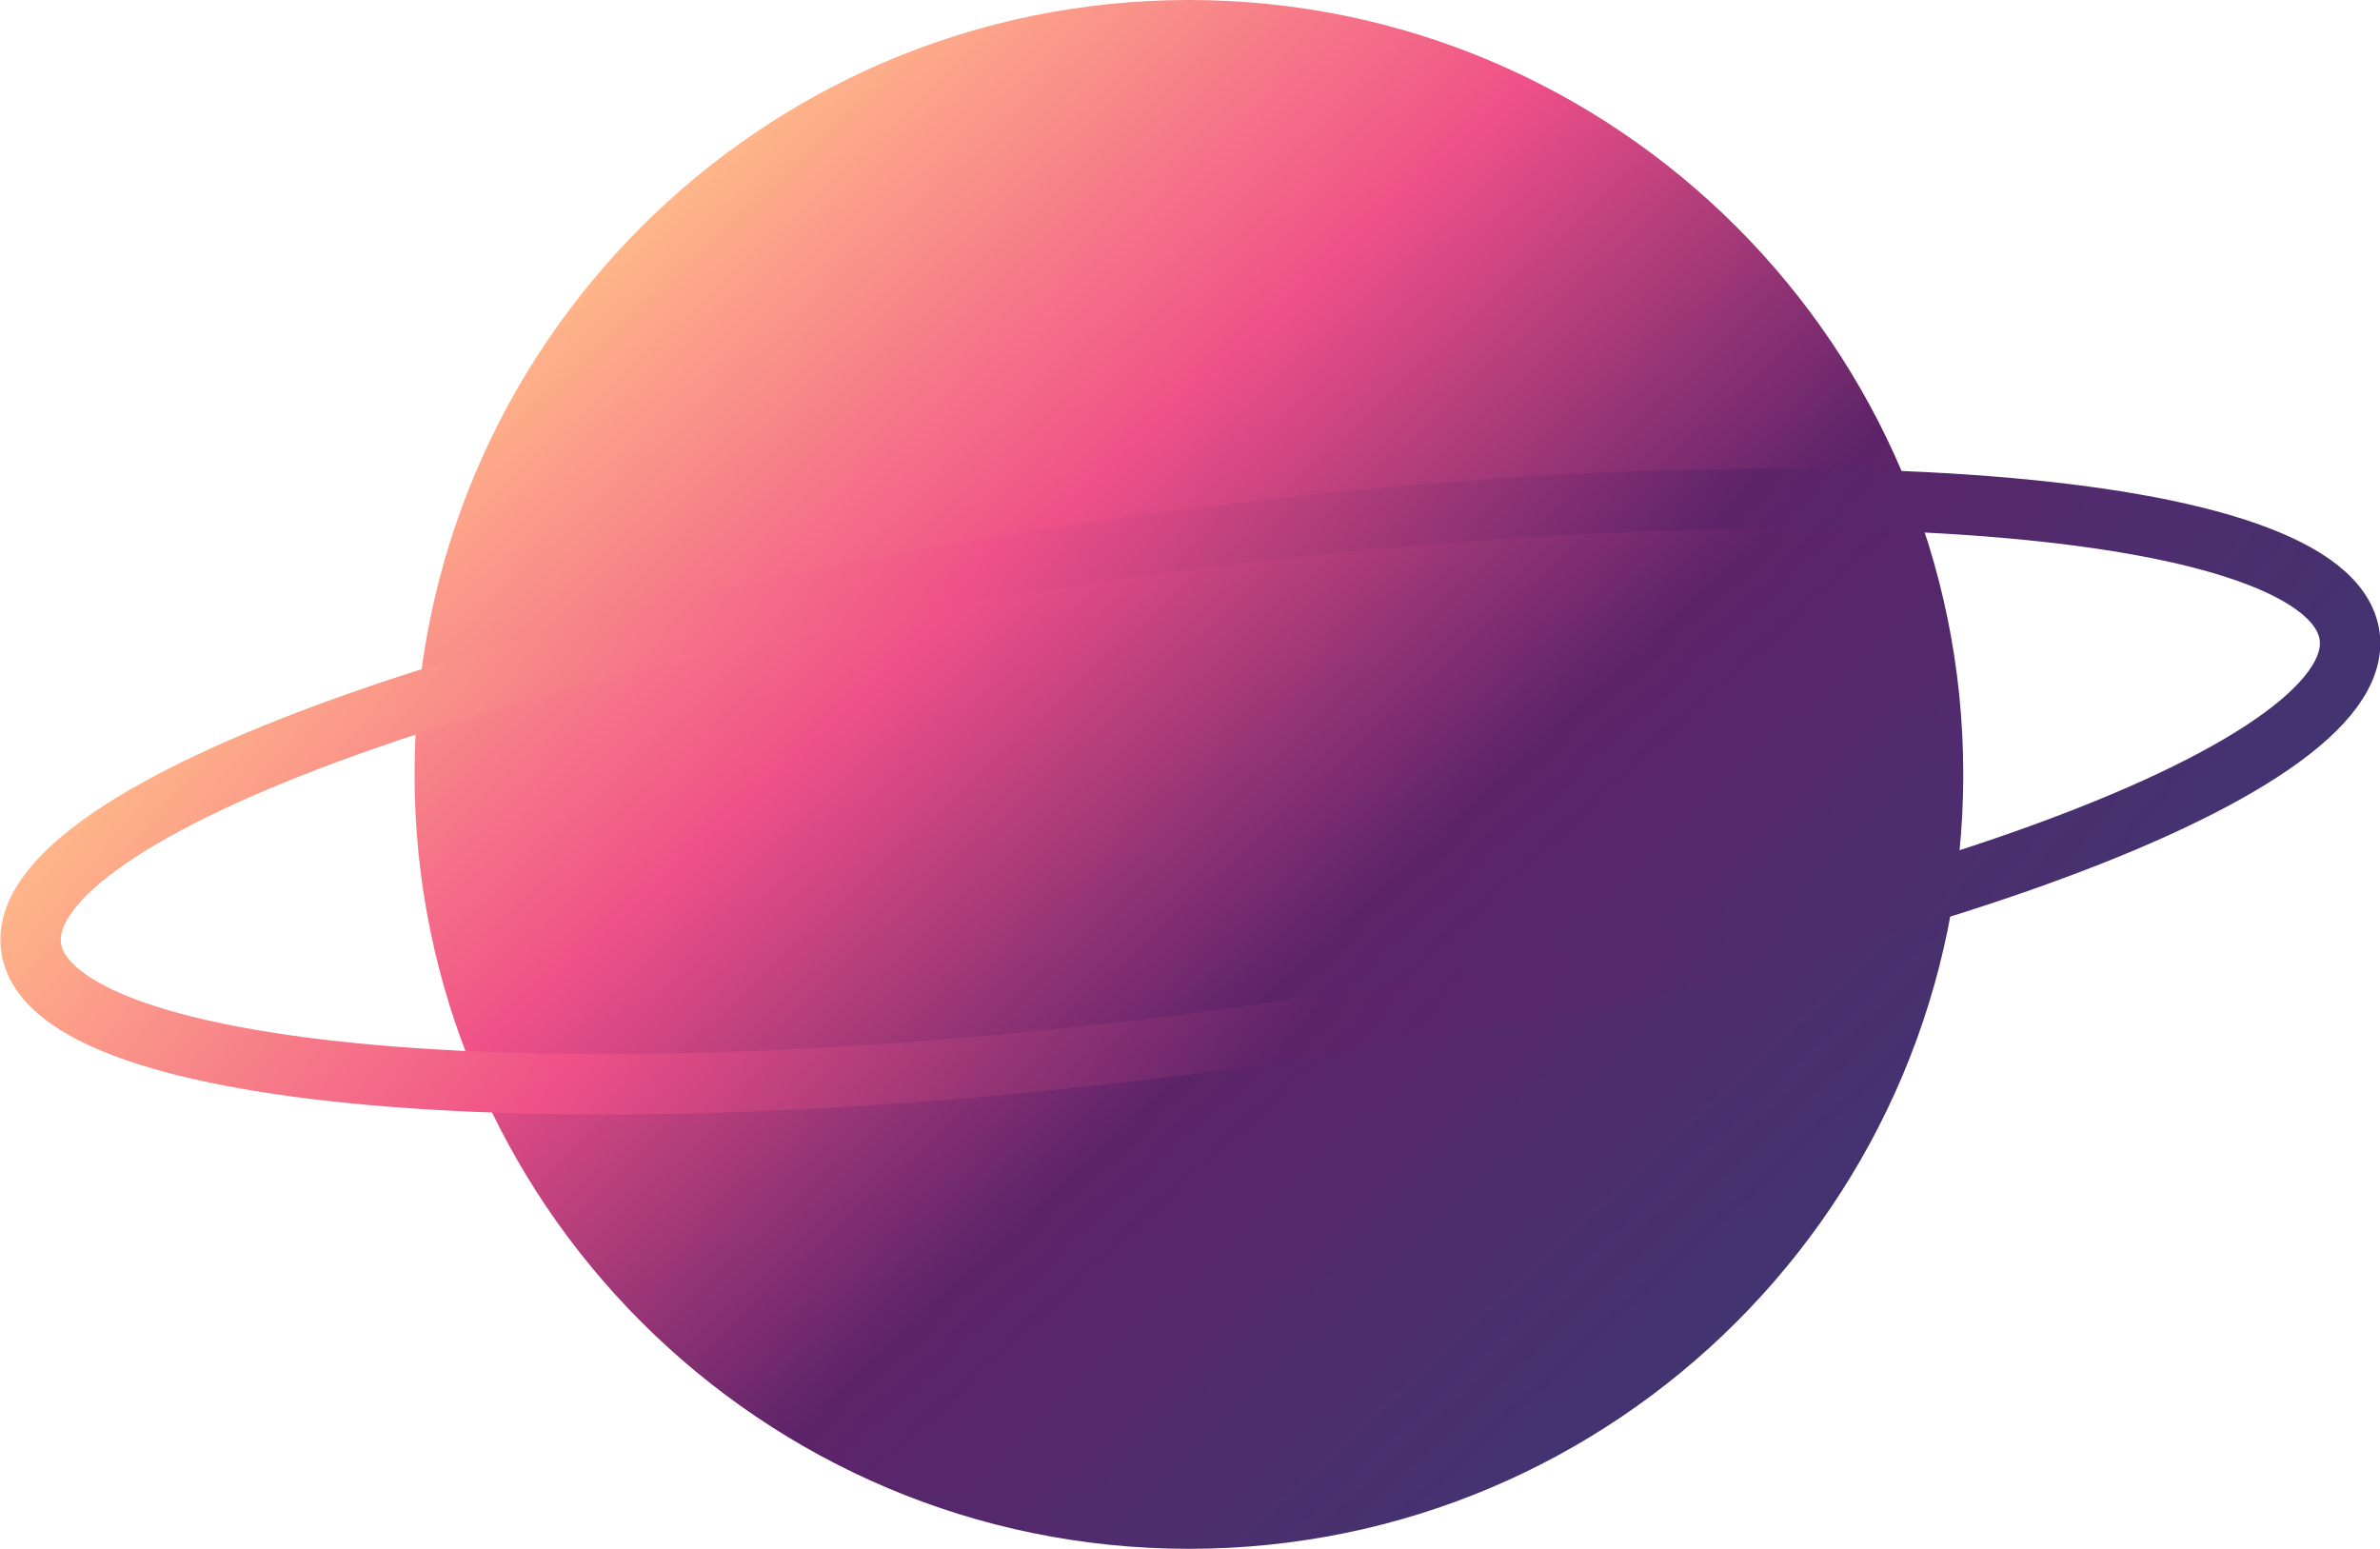
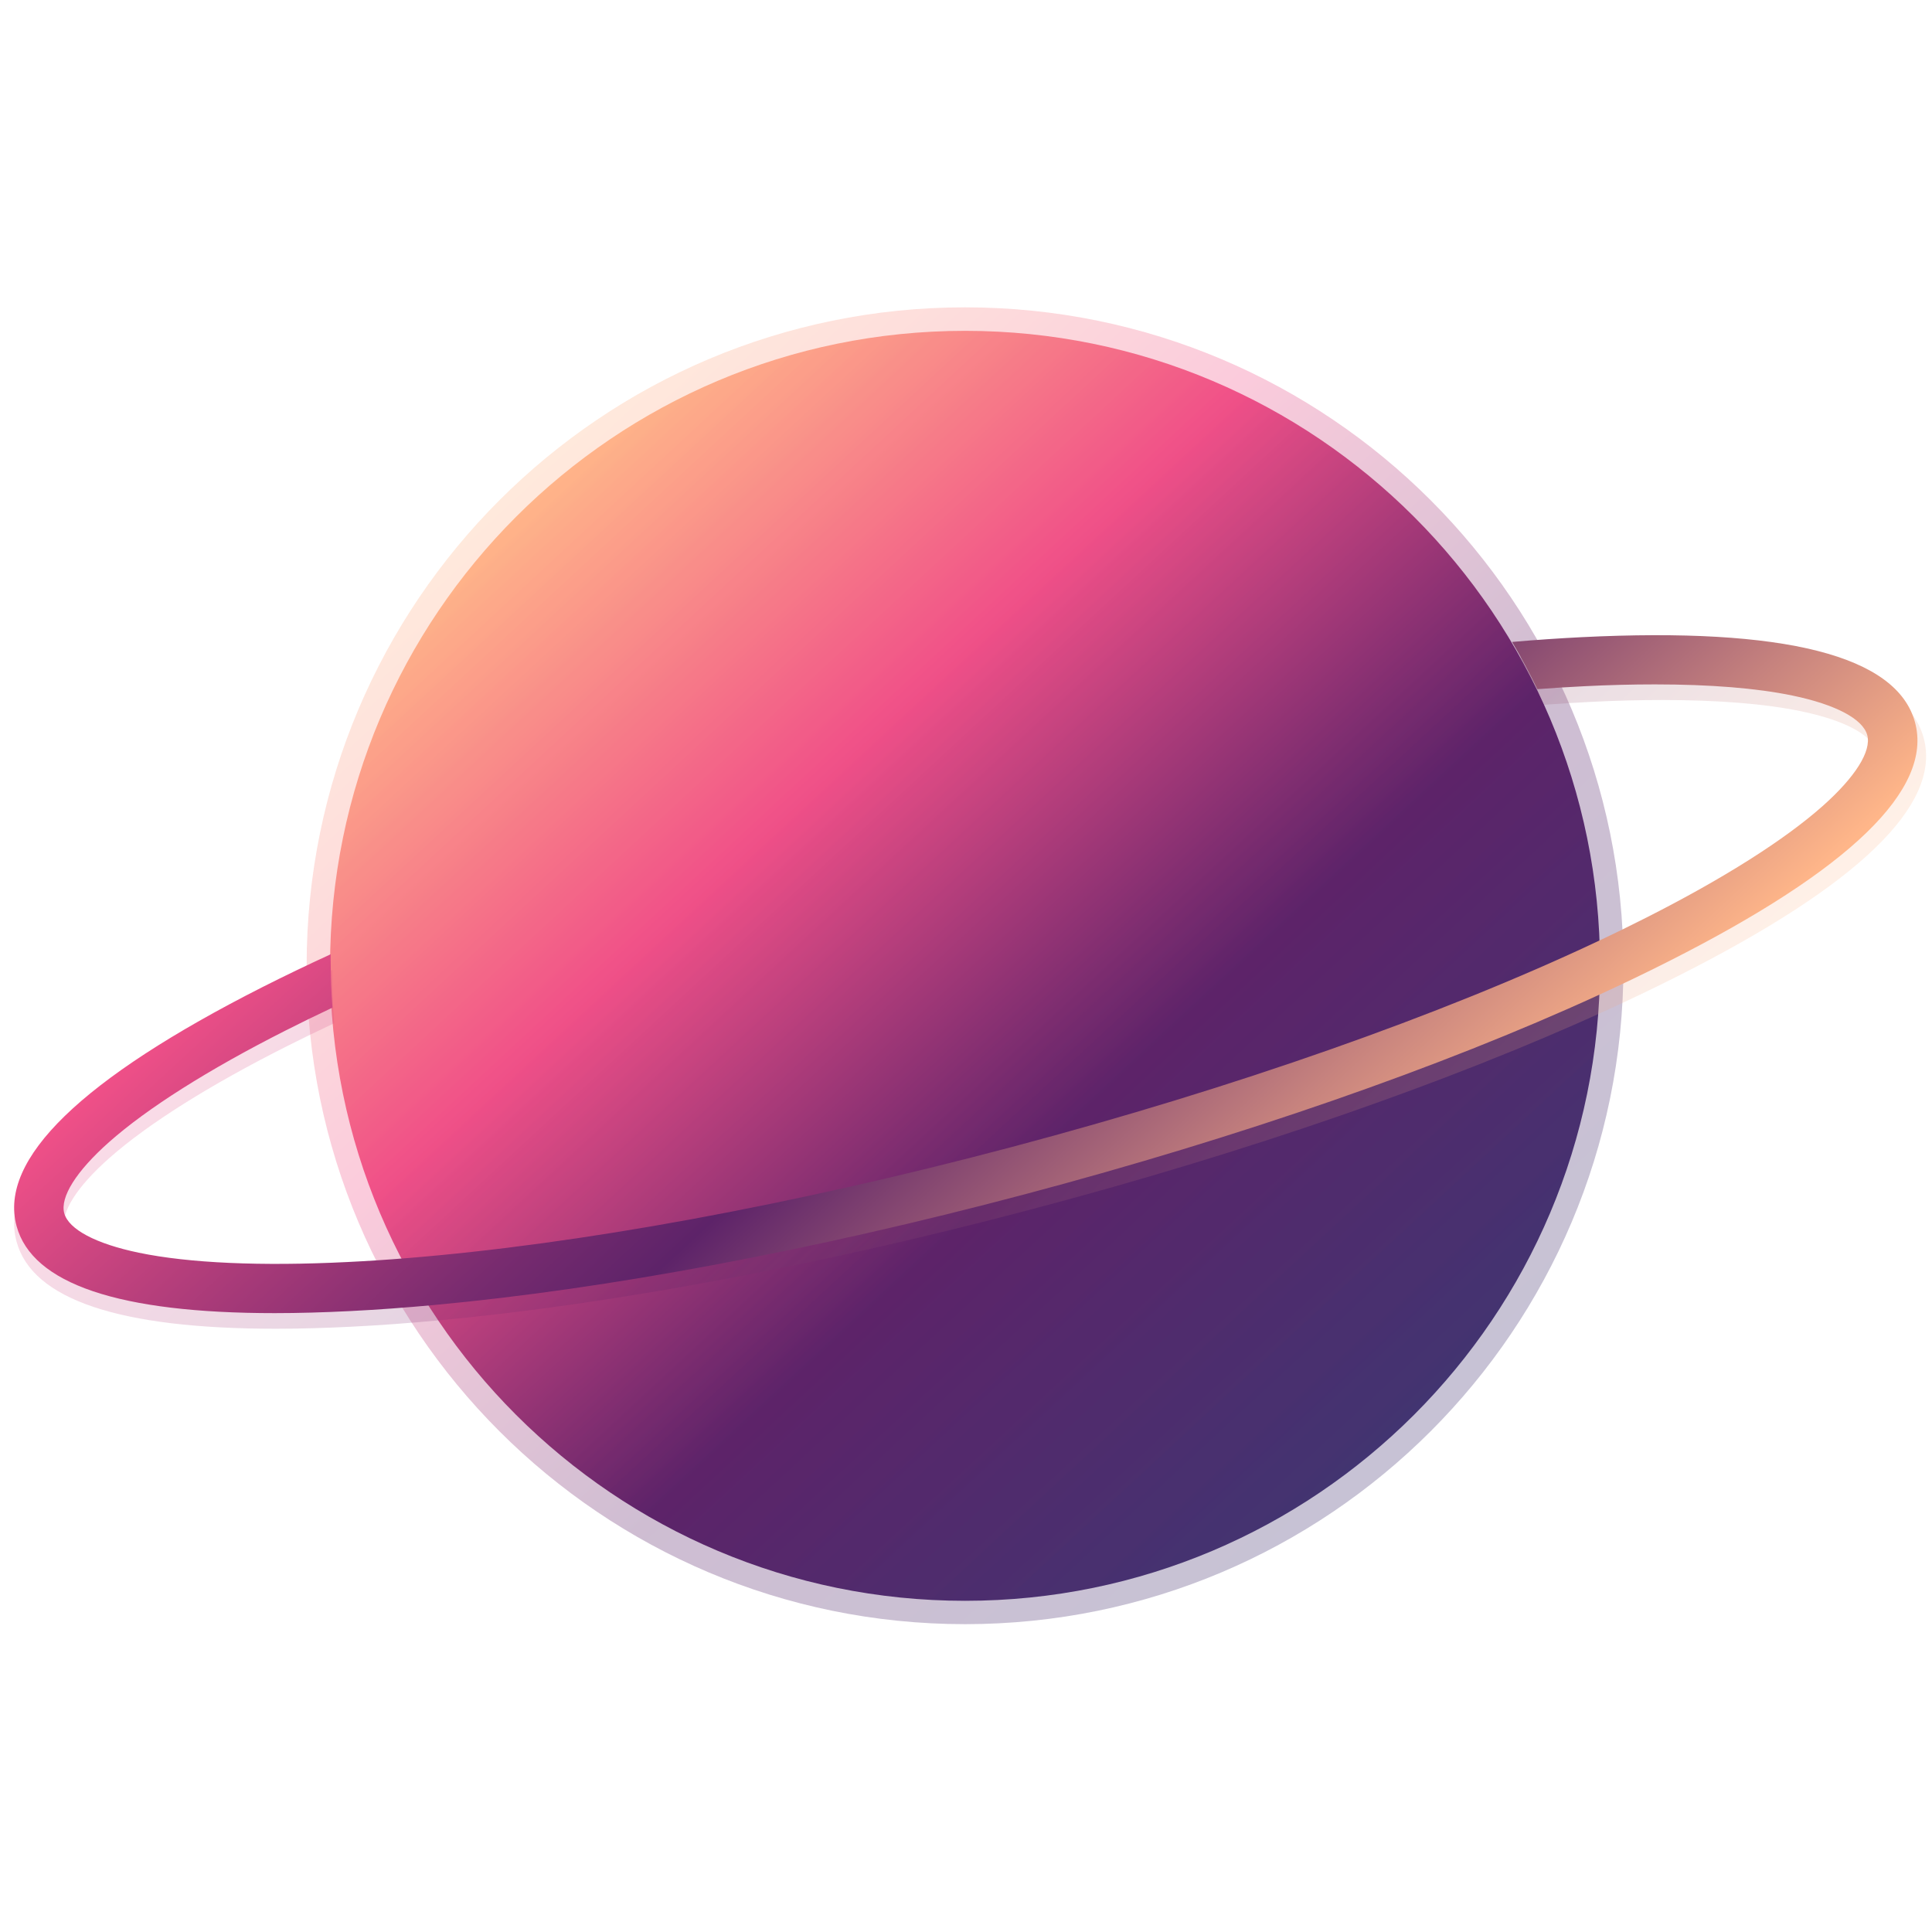
- <svg xmlns="http://www.w3.org/2000/svg" xmlns:xlink="http://www.w3.org/1999/xlink" id="Calque_1" data-name="Calque 1" viewBox="0 0 590.88 384.5">
-   <defs>
-     <style>.cls-1{fill:url(#Dégradé_sans_nom_20);}.cls-2{fill:none;stroke-miterlimit:10;stroke-width:15px;stroke:url(#Dégradé_sans_nom_20-2);}</style>
-     <linearGradient id="Dégradé_sans_nom_20" x1="164.49" y1="51.24" x2="425.84" y2="333.26" gradientUnits="userSpaceOnUse">
-       <stop offset="0" stop-color="#ffb689" />
-       <stop offset="0.32" stop-color="#f05088" />
-       <stop offset="0.64" stop-color="#5d2369" />
-       <stop offset="1" stop-color="#423471" />
-     </linearGradient>
-     <linearGradient id="Dégradé_sans_nom_20-2" x1="292.11" y1="978.2" x2="577.75" y2="1286.43" gradientTransform="translate(86.07 105.24)" xlink:href="#Dégradé_sans_nom_20" />
-   </defs>
-   <circle class="cls-1" cx="295.17" cy="192.25" r="192.25" />
-   <ellipse class="cls-2" cx="521" cy="1237.55" rx="290.39" ry="62.11" transform="translate(-385.38 -960.8) rotate(-7.64)" />
+ <svg xmlns="http://www.w3.org/2000/svg" version="1.1" id="Calque_1" x="0px" y="0px" viewBox="0 0 2721.3 2721.3" style="enable-background:new 0 0 2721.3 2721.3;" xml:space="preserve">
+   <style type="text/css">
+ 	.st0{fill:url(#SVGID_1_);}
+ 	.st1{opacity:0.3;fill:url(#SVGID_2_);}
+ 	.st2{opacity:0.2;fill:url(#SVGID_3_);}
+ 	.st3{fill:url(#SVGID_4_);}
+ </style>
+   <linearGradient id="SVGID_1_" gradientUnits="userSpaceOnUse" x1="751.318" y1="704.37" x2="1967.183" y2="2016.404">
+     <stop offset="0" style="stop-color:#FFB689" />
+     <stop offset="0.319" style="stop-color:#F05088" />
+     <stop offset="0.645" style="stop-color:#5D2369" />
+     <stop offset="0.999" style="stop-color:#423471" />
+   </linearGradient>
+   <circle class="st0" cx="1359.3" cy="1360.4" r="894.4" />
+   <linearGradient id="SVGID_2_" gradientUnits="userSpaceOnUse" x1="728.97" y1="680.119" x2="1989.694" y2="2040.561">
+     <stop offset="0" style="stop-color:#FFB689" />
+     <stop offset="0.319" style="stop-color:#F05088" />
+     <stop offset="0.645" style="stop-color:#5D2369" />
+     <stop offset="0.999" style="stop-color:#423471" />
+   </linearGradient>
+   <circle class="st1" cx="1359.3" cy="1360.3" r="927.4" />
+   <linearGradient id="SVGID_3_" gradientUnits="userSpaceOnUse" x1="848.675" y1="727.727" x2="1521.658" y2="2001.071" gradientTransform="matrix(0.9661 -0.2582 0.2582 0.9661 -130.8371 382.0596)">
+     <stop offset="0" style="stop-color:#F05088" />
+     <stop offset="0.16" style="stop-color:#BE417D" />
+     <stop offset="0.397" style="stop-color:#782B6F" />
+     <stop offset="0.508" style="stop-color:#5D2369" />
+     <stop offset="0.817" style="stop-color:#C7837E" />
+     <stop offset="0.996" style="stop-color:#FFB689" />
+   </linearGradient>
+   <path class="st2" d="M2709.6,1039.5c-25.4-94-184.2-134.3-472-120c-31.6,1.6-64.4,3.8-98.1,6.7c12.8,21.6,24.7,43.8,35.8,66.5  c22.4-1.7,44.4-3,65.9-4.1c35.3-1.8,68.9-2.6,100.6-2.6c78.1,0,144.4,5.3,194.9,15.8c60.9,12.6,99.3,32.9,105.4,55.6  c6.2,22.7-16.9,59.2-63.3,100.1c-54,47.7-140.2,102-249.4,157c-21.7,10.9-44.1,21.9-67.3,32.7c-223.8,105.1-514.9,207-829.8,290.2  c-311.3,82.2-612,137.1-857.4,156.8c-28.4,2.3-56.1,4.1-83,5.4c-122.4,6.1-224.5,1.6-295.4-13.1c-60.9-12.6-99.3-32.9-105.4-55.6  c-6.1-22.7,16.9-59.2,63.3-100.1c54-47.7,140.2-102,249.4-157c21.6-10.9,43.8-21.7,66.9-32.5c-1.7-22.1-2.5-44.4-2.5-66.9  c0-2.8,0-5.5,0-8.3c-33.5,15.3-65.6,30.7-96.2,46.1C115.1,1541.6-2.1,1654.8,23.3,1748.8c22.1,81.6,144.8,122.8,365.3,122.8  c33.3,0,68.9-1,106.7-2.9c38.3-1.9,78.1-4.8,119.3-8.6c243.1-22.3,534.7-76.5,835.7-156c304.5-80.4,587.5-178.4,810.7-280.2  c34.9-15.9,68.3-31.9,100.1-47.9C2617.8,1246.8,2735,1133.5,2709.6,1039.5z" />
+   <linearGradient id="SVGID_4_" gradientUnits="userSpaceOnUse" x1="850.297" y1="708.342" x2="1519.645" y2="1974.807" gradientTransform="matrix(0.9661 -0.2582 0.2582 0.9661 -130.8371 382.0596)">
+     <stop offset="0" style="stop-color:#F05088" />
+     <stop offset="0.16" style="stop-color:#BE417D" />
+     <stop offset="0.397" style="stop-color:#782B6F" />
+     <stop offset="0.508" style="stop-color:#5D2369" />
+     <stop offset="0.817" style="stop-color:#C7837E" />
+     <stop offset="0.996" style="stop-color:#FFB689" />
+   </linearGradient>
+   <path class="st3" d="M2697.4,1017.5c-25.3-94-183.4-134.3-469.9-120c-31.5,1.6-64.1,3.8-97.7,6.7c12.8,21.6,24.6,43.8,35.6,66.5  c22.3-1.7,44.2-3,65.6-4.1c35.2-1.8,68.6-2.6,100.1-2.6c77.8,0,143.7,5.3,194,15.8c60.6,12.6,98.8,32.9,105,55.6  c6.1,22.7-16.9,59.2-63,100.1c-53.8,47.7-139.6,102-248.2,157c-21.6,10.9-43.9,21.9-67,32.7c-222.8,105.1-512.6,207-826,290.2  c-309.9,82.2-609.2,137.1-853.6,156.8c-28.3,2.3-55.9,4.1-82.7,5.4c-121.8,6.1-223.5,1.6-294.1-13.1c-60.6-12.6-98.8-32.9-105-55.6  c-6.1-22.7,16.9-59.2,63-100.1c53.8-47.7,139.6-102,248.2-157c21.5-10.9,43.6-21.7,66.6-32.5c-1.7-22.1-2.5-44.4-2.5-66.9  c0-2.8,0-5.5,0-8.3c-33.3,15.3-65.3,30.7-95.8,46.1C114.7,1519.6-2.1,1632.8,23.3,1726.8c22,81.6,144.2,122.8,363.6,122.8  c33.2,0,68.6-1,106.3-2.9c38.1-1.9,77.7-4.8,118.8-8.6c242-22.3,532.3-76.5,831.9-156c303.1-80.4,584.9-178.4,807-280.2  c34.7-15.9,68-31.9,99.6-47.9C2606.1,1224.8,2722.8,1111.5,2697.4,1017.5z" />
</svg>
